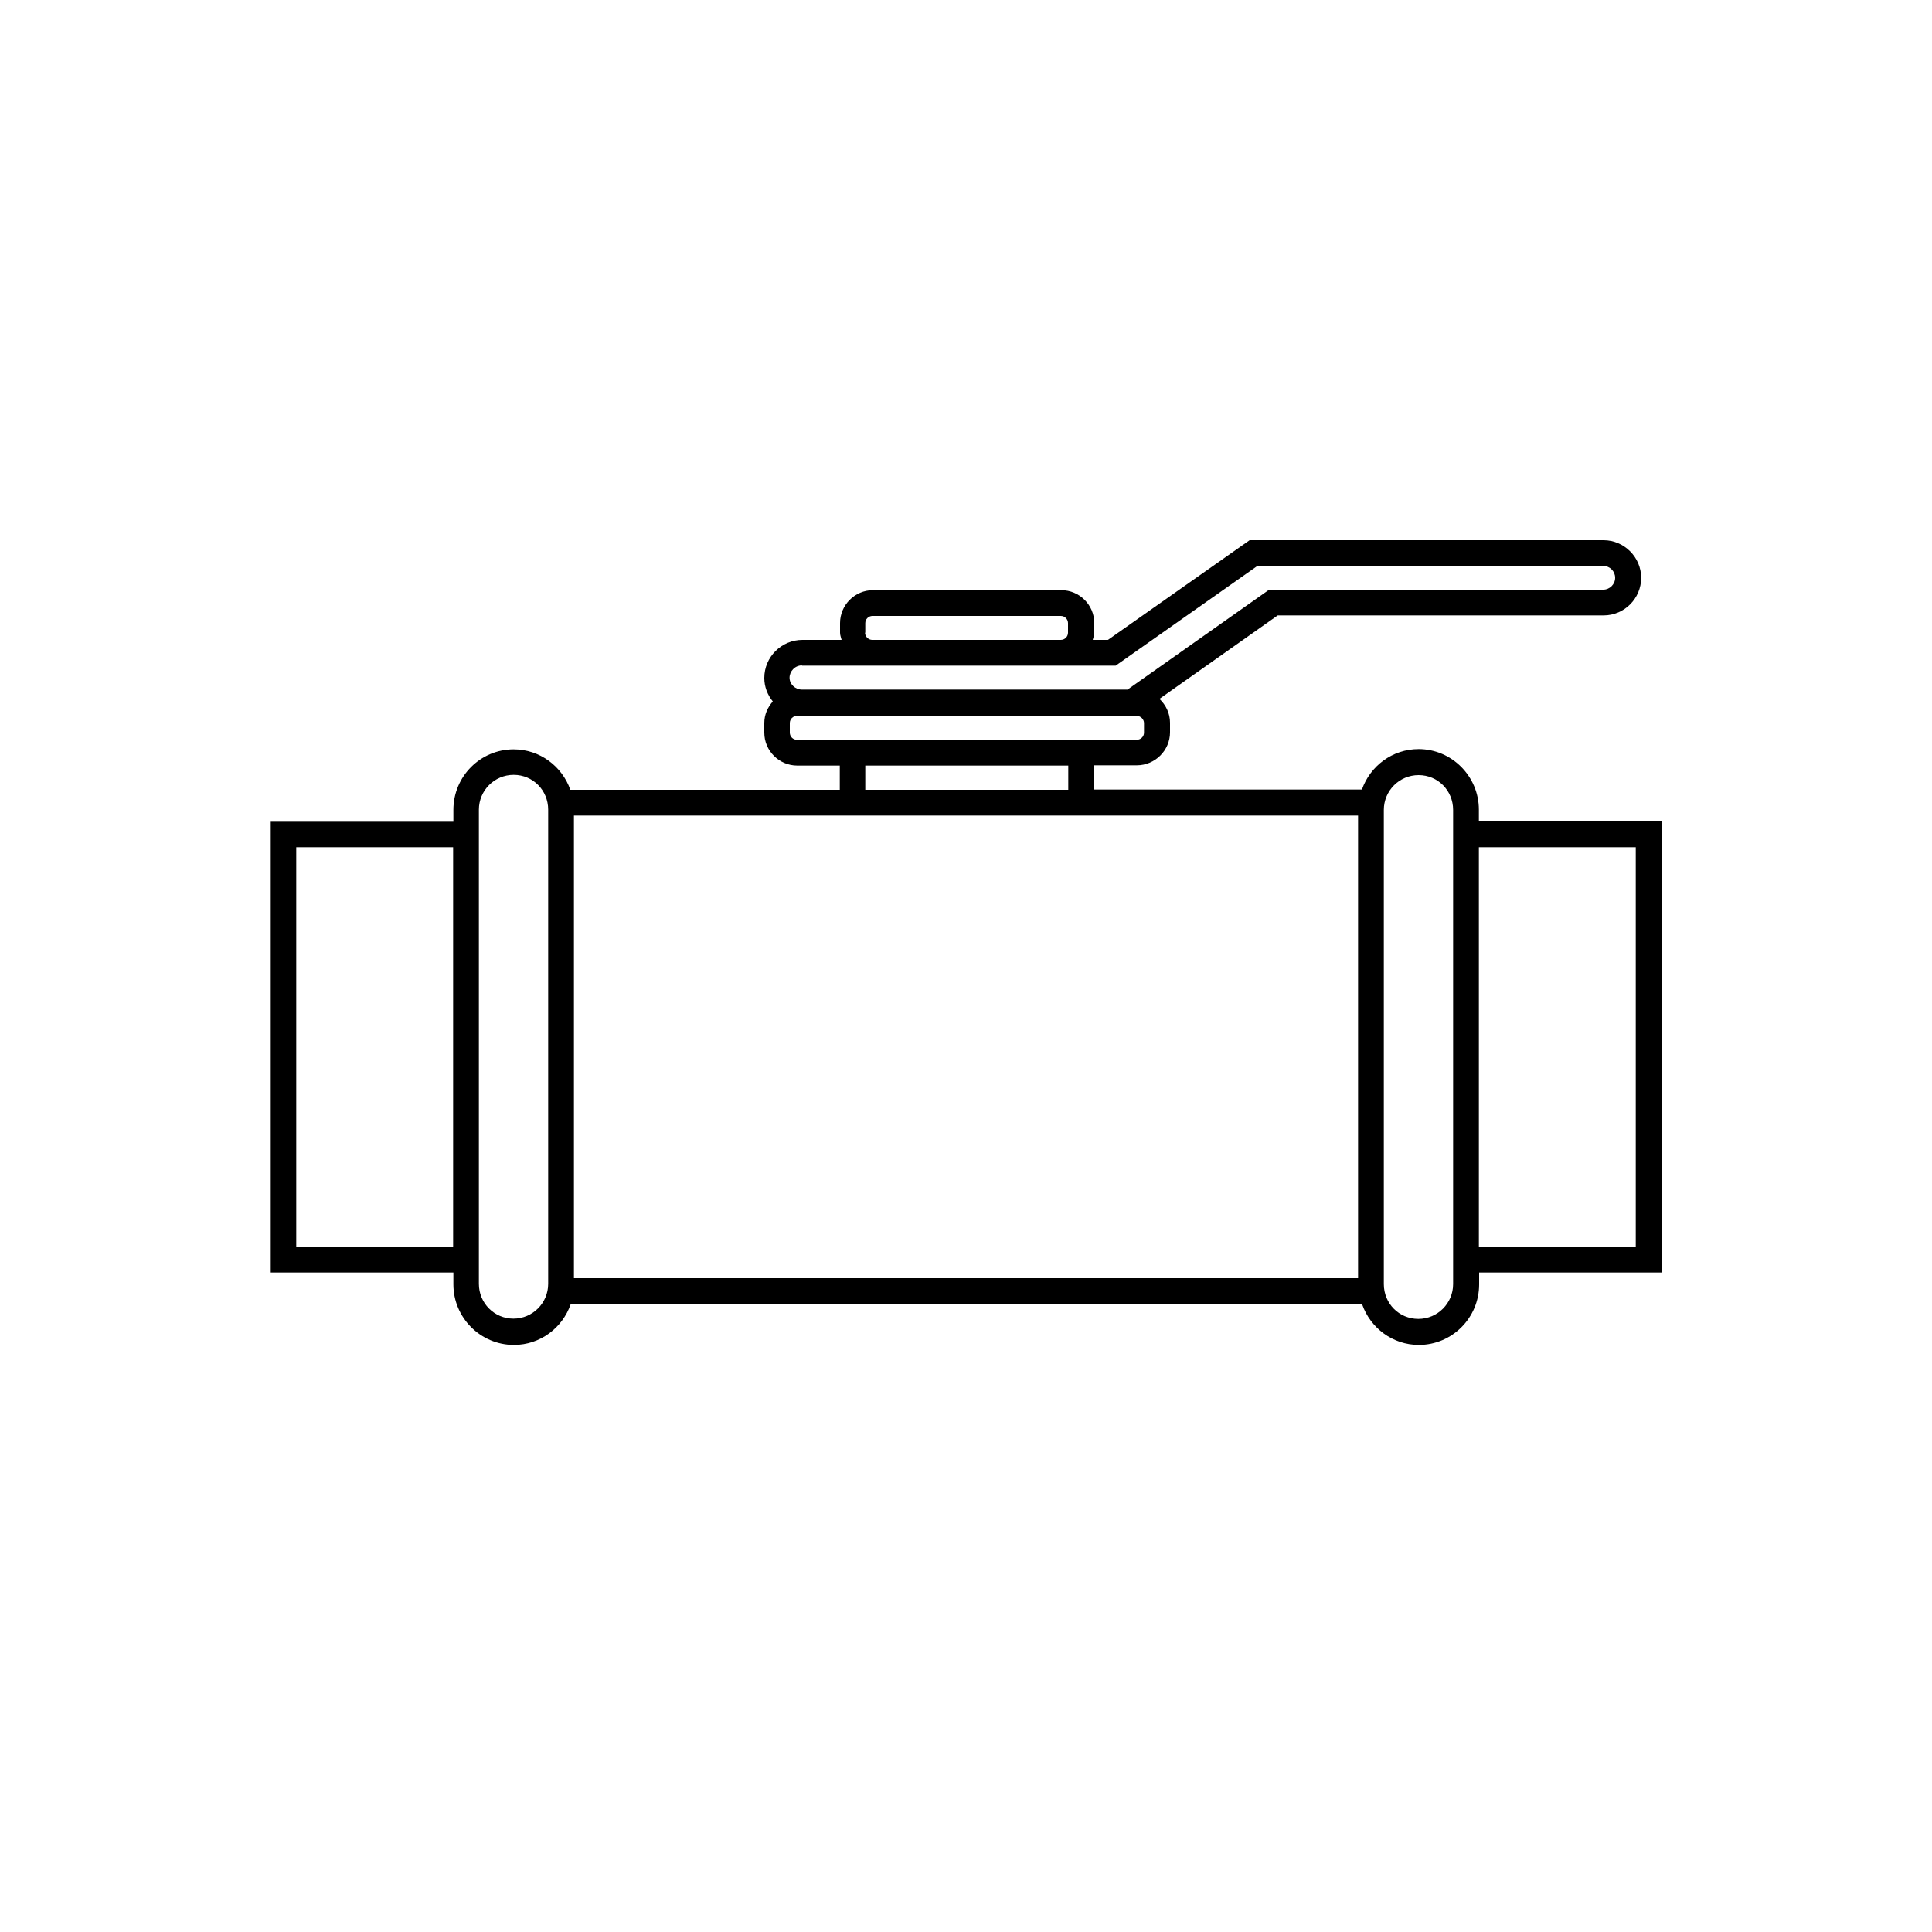
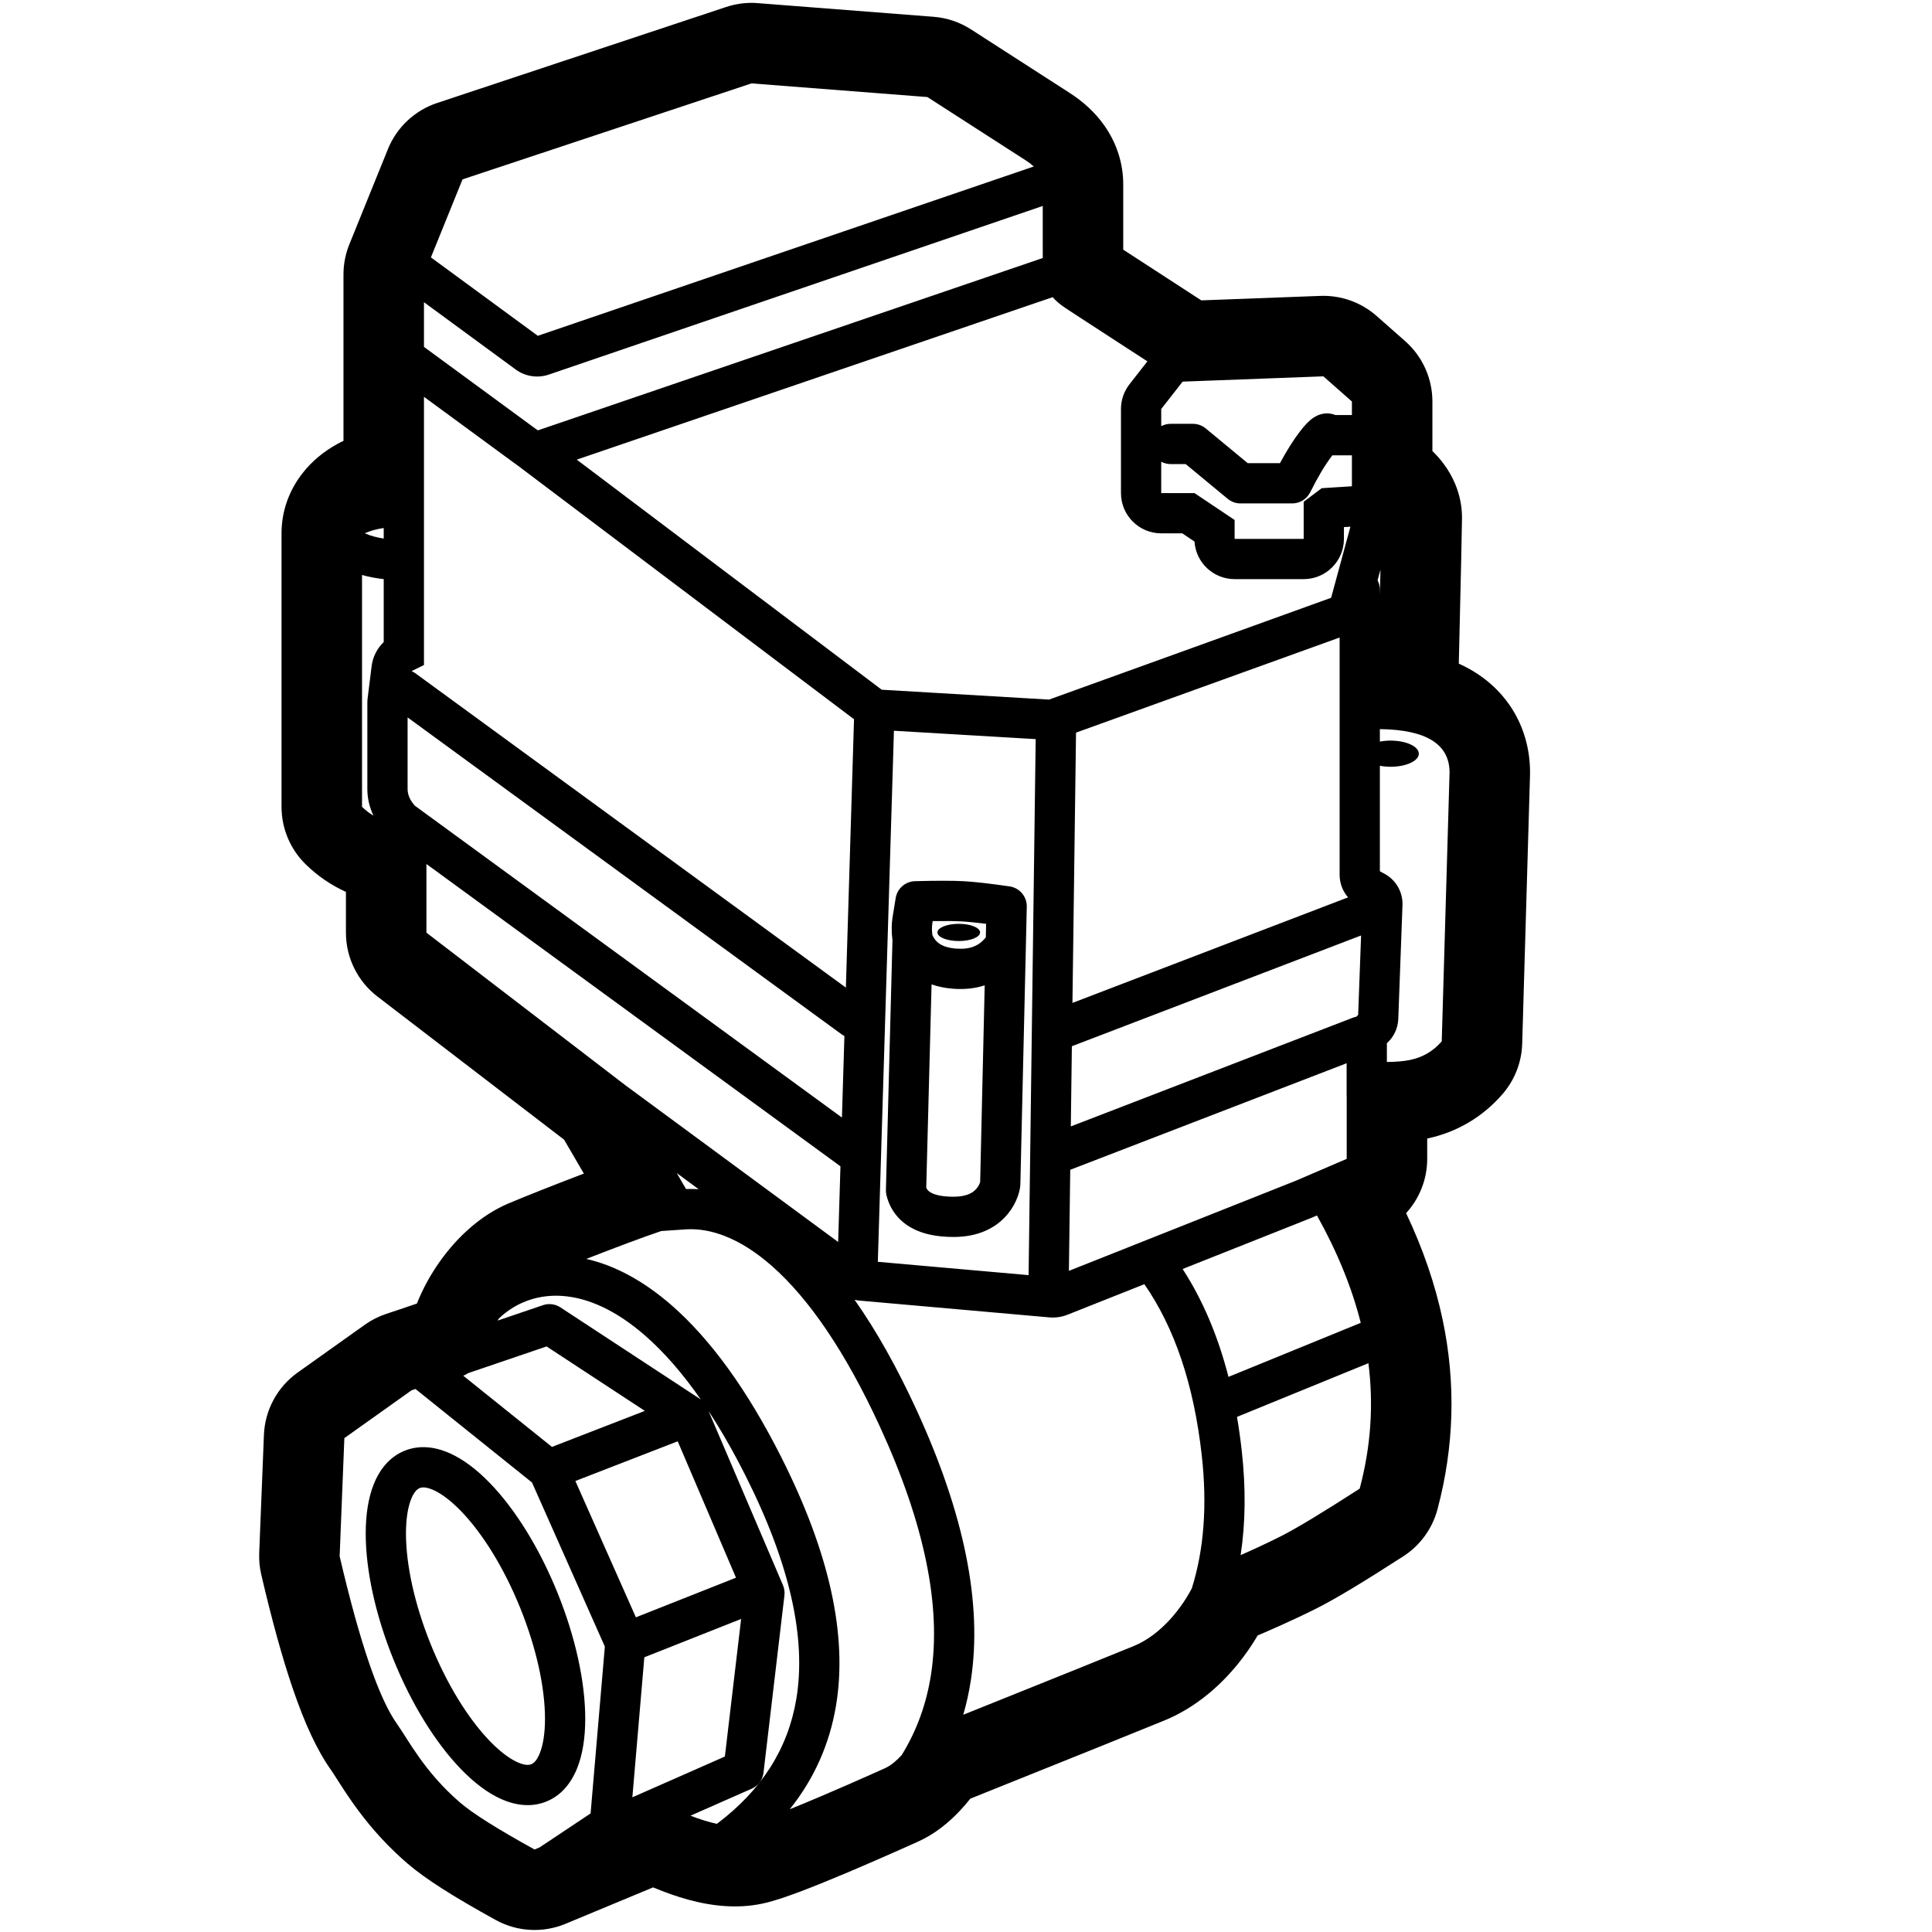
- <svg xmlns="http://www.w3.org/2000/svg" id="fi_13119067" viewBox="0 0 75 75">
-   <path d="m64.5 31.89h-7.09v-.46c0-1.29-1.05-2.35-2.34-2.35-1.02 0-1.88.66-2.2 1.57h-10.39v-.94h1.65c.71 0 1.29-.58 1.29-1.28v-.37c0-.37-.16-.69-.41-.93l4.59-3.24h12.65c.81 0 1.46-.66 1.46-1.46s-.66-1.46-1.46-1.46h-13.74l-5.5 3.87h-.59c.02-.09.06-.18.06-.28v-.37c0-.71-.58-1.28-1.28-1.28h-7.31c-.71 0-1.28.58-1.28 1.28v.37c0 .1.04.19.06.28h-1.52c-.81 0-1.48.66-1.48 1.48 0 .35.13.66.33.91-.2.23-.33.51-.33.84v.37c0 .71.58 1.28 1.28 1.28h1.65v.94h-10.46c-.32-.91-1.18-1.57-2.2-1.57-1.29 0-2.34 1.05-2.34 2.35v.46h-7.09v17.5h7.09v.46c0 1.29 1.05 2.35 2.35 2.35 1.02 0 1.88-.66 2.2-1.57h30.73c.32.91 1.18 1.57 2.2 1.57 1.29 0 2.34-1.05 2.34-2.35v-.46h7.09v-17.5zm-30.91-7.33v-.37c0-.16.13-.28.28-.28h7.31c.16 0 .28.13.28.28v.37c0 .15-.12.28-.28.28h-7.32c-.15 0-.28-.13-.28-.28zm-2.46 1.28h12.18l5.5-3.87h13.43c.26 0 .46.21.46.46s-.21.46-.46.46h-12.97l-5.5 3.88h-12.64c-.26 0-.48-.21-.48-.46s.21-.48.48-.48zm-.19 2.88c-.16 0-.28-.13-.28-.28v-.37c0-.16.13-.28.28-.28h13.18c.16 0 .29.13.29.28v.37c0 .16-.13.28-.29.28zm2.65 1h7.88v.94h-7.88zm-22.09 18.67v-15.5h6.09v15.5zm8.43 2.8c-.74 0-1.34-.6-1.34-1.35v-18.41c0-.74.6-1.35 1.35-1.35s1.34.6 1.34 1.35v18.41c0 .74-.6 1.35-1.35 1.35zm2.35-19.53h30.44v17.96h-30.44zm34.13 18.19c0 .74-.6 1.35-1.35 1.35s-1.34-.6-1.34-1.35v-18.41c0-.74.6-1.35 1.35-1.35s1.34.6 1.34 1.35zm7.09-1.46h-6.09v-15.5h6.09z" fill="rgb(0,0,0)" />
+ <svg xmlns="http://www.w3.org/2000/svg" height="960" viewBox="0 0 960 960" width="960">
+   <path d="m376.523 1.555 87.391 6.79c6.607.513 12.984 2.66 18.556 6.248l48.988 31.542.021.014c6.835 4.407 12.69 9.705 17.313 16.294 5.981 8.523 9.339 18.55 9.339 29.192v32.423c7.377 4.807 20.349 13.233 38.789 25.193l57.556-2.161 1.597-.06c10.253-.385 20.262 3.185 27.957 9.971l1.199 1.057 11.627 10.253 1.354 1.194c8.611 7.593 13.543 18.52 13.543 30.001v24.598c2.004 1.951 3.854 4.04 5.568 6.339 2.301 3.086 4.28 6.462 5.84 10.258 2.098 5.107 3.302 10.673 3.302 16.596 0 3.57-.518 27.047-1.596 72.481 2.361 1.041 4.642 2.224 6.85 3.541 18.224 10.871 28.557 29.369 28.557 50.551 0 .388 0 .776-.017 1.163l-3.885 133.558c-.267 9.162-3.671 17.954-9.644 24.905-9.859 11.474-22.776 19.114-37.558 22.234v10.101c0 10.187-3.865 19.751-10.483 26.972 8.408 17.724 14.468 35.432 18.189 53.128 6.592 31.35 5.71 62.879-2.608 94.076-2.561 9.605-8.606 17.912-16.958 23.303-19.607 12.655-33.636 21.121-42.991 25.828-6.089 3.063-12.011 5.855-18.297 8.669-2.352 1.053-4.635 2.056-7.376 3.247-.255.111-2.123.92-3.732 1.618-2.779 4.745-6.049 9.482-9.635 13.919-4.472 5.531-9.453 10.642-14.942 15.151-6.609 5.429-13.838 9.896-21.717 13.138-10.681 4.395-42.751 17.313-96.459 38.857-1.816 2.272-3.656 4.388-5.533 6.361-2.762 2.904-5.633 5.531-8.677 7.873-3.683 2.834-7.604 5.243-11.854 7.149-.051.023-1.361.611-1.865.837-.923.414-1.806.809-2.735 1.224-2.465 1.102-4.967 2.214-7.578 3.368-7.012 3.099-13.924 6.105-20.588 8.936-1.363.579-2.706 1.147-4.029 1.703-16.938 7.121-29.206 11.825-37.671 14.043-6.826 1.788-13.855 2.356-21.048 1.911-6.03-.373-12.163-1.457-18.477-3.171-5.62-1.526-11.46-3.572-17.572-6.143l-43.556 18.107c-11.244 4.674-24.006 3.972-34.669-1.908-20.76-11.447-34.904-20.359-43.849-28.074-.999-.861-1.982-1.731-2.952-2.61-9.524-8.628-17.28-17.659-24.362-27.701-2.364-3.352-4.278-6.252-6.992-10.499-2.598-4.065-2.997-4.68-3.589-5.515-7.134-10.068-13.184-23.314-19.056-40.496-5.222-15.281-10.427-34.151-15.697-56.755-.815-3.497-1.156-7.088-1.013-10.676l2.342-58.703c.494-12.372 6.689-23.818 16.777-30.997l33.389-23.759c3.258-2.318 6.844-4.134 10.641-5.389 5.85-1.933 10.931-3.648 15.206-5.13 2.928-7.355 6.749-14.315 11.279-20.722 9.099-12.87 20.929-23.325 33.993-28.918 6.939-2.971 23.306-9.467 37.688-14.94l-9.818-16.84-92.747-71.13c-9.87-7.57-15.657-19.301-15.658-31.74l-0-20.26c-7.387-3.355-14.103-7.931-19.967-13.665-7.696-7.526-12.034-17.835-12.034-28.599v-135.93c0-11.055 3.794-21.234 10.204-29.555 4.814-6.249 10.83-11.137 17.594-14.851.972-.534 1.961-1.043 2.982-1.502l-0-82.664c-0-5.148.994-10.248 2.927-15.02l19.156-47.281c4.401-10.862 13.343-19.247 24.465-22.941l143.601-47.695c5.056-1.679 10.395-2.331 15.707-1.919zm-172.026 689.28-33.389 23.759-2.342 58.703c9.978 42.8 19.456 70.536 28.435 83.207 5.873 8.288 13.676 23.888 31.383 39.16 6.242 5.384 18.588 13.163 37.039 23.336l2.496-1.04 25.342-16.878 7.085-82.898-36.197-81.538-57.889-46.461c-.645.214-1.3.431-1.963.65zm147.581 10.298 36.967 86.528c.687 1.607.94 3.366.735 5.101l-10.381 87.903c-.032.318-.08.634-.143.946-.005.022-.009.044-.014.066-.008.04-.017.081-.026.121-.304 1.397-.894 2.671-1.699 3.769-.848 1.16-1.955 2.151-3.285 2.873-.266.146-.539.279-.818.4l-30.315 13.363c4.782 1.86 9.157 3.21 13.123 4.049 22.317-16.805 35.325-37.375 39.448-61.954 5.089-30.335-3.222-67.46-25.364-111.318-5.872-11.631-11.87-22.105-17.961-31.439zm-11.29-90.269c-4.844.309-8.922.587-12.226.832-9.352 3.145-24.288 8.796-37.248 13.857 14.188 3.209 28.56 10.921 42.556 23.17 19.118 16.732 37.369 41.726 54.291 75.245 23.901 47.343 33.122 88.538 27.234 123.64-3.217 19.175-10.906 36.327-22.954 51.389 18.899-7.601 42.196-18.089 47.284-20.372 2.578-1.156 5.342-3.32 8.293-6.492 7.516-12.14 12.374-25.555 14.629-40.292 5.154-33.689-3.229-74.747-25.497-123.11-17.063-37.057-35.185-63.418-53.498-79.571-7.959-7.02-15.801-11.962-23.394-14.946-6.801-2.673-13.321-3.743-19.471-3.35zm-117.141 111.322c6.602 2.975 13.285 8.025 19.844 14.808 12.69 13.124 24.651 32.479 33.567 54.547 8.916 22.067 13.757 44.299 13.745 62.555-.006 9.436-1.306 17.711-3.988 24.437-3.163 7.933-8.296 13.8-15.34 16.646s-14.812 2.191-22.598-1.318c-6.602-2.975-13.285-8.025-19.844-14.808-12.69-13.124-24.651-32.479-33.567-54.547-8.916-22.067-13.757-44.299-13.745-62.555.006-9.436 1.306-17.711 3.988-24.437 3.163-7.933 8.296-13.8 15.34-16.646 7.045-2.846 14.812-2.191 22.598 1.318zm144.614 82.265-48.096 19.043-5.947 69.582 45.97-20.264zm-159.72-65.039c-1.496.605-2.971 2.291-4.255 5.51-1.645 4.125-2.561 9.957-2.565 17.042-.01 15.514 4.287 35.243 12.289 55.05 8.003 19.807 18.617 36.984 29.401 48.136 4.925 5.093 9.635 8.652 13.684 10.477 3.16 1.424 5.392 1.612 6.889 1.008s2.971-2.291 4.255-5.51c1.645-4.125 2.561-9.957 2.565-17.042.01-15.514-4.287-35.243-12.289-55.05-8.003-19.807-18.617-36.984-29.401-48.136-4.925-5.093-9.635-8.652-13.684-10.477-3.16-1.424-5.392-1.612-6.889-1.008zm360.087-101.302-38.14 15.151c-2.902 1.153-6.034 1.61-9.145 1.335l-94.12-8.325c-.868-.077-1.726-.21-2.571-.397 10.608 15.049 20.86 33.194 30.668 54.494 23.774 51.631 32.923 96.443 27.101 134.499-.903 5.904-2.166 11.635-3.784 17.189 46.75-18.761 75.005-30.149 84.765-34.165 13.869-5.706 24.055-19.456 28.816-28.686 6.046-19.26 7.704-41.269 4.922-66.135-3.916-34.998-13.463-63.275-28.511-84.959zm-231.871 78.066-50.858 19.723 30.074 67.745 49.738-19.693zm343.203-38.815-65.311 26.683c.933 5.448 1.722 11.048 2.365 16.801 2.073 18.53 1.895 35.835-.55 51.882 5.724-2.52 12.413-5.564 19.878-9.32 7.717-3.883 20.809-11.784 39.277-23.703 5.537-20.767 6.984-41.548 4.34-62.343zm-408.36-8.32-39.034 13.281c-.732.522-1.533.947-2.383 1.258l44.081 35.379 46.155-17.899zm-21.34-15.983c-.841.693-1.65 1.416-2.426 2.167-.179.316-.357.635-.533.956l22.48-7.646c2.917-.992 6.129-.585 8.705 1.105l69.085 45.311c.218.14.431.289.639.447-9.021-12.978-18.226-23.499-27.509-31.624-14.432-12.631-28.534-19.011-41.546-19.845-10.999-.705-21.004 2.631-28.895 9.13zm404.132-49.103-2.557 1.099c-.171.073-.342.144-.515.213l-63.677 25.291c9.969 15.371 17.553 33.249 22.782 53.606l65.725-26.852c-4.406-17.486-11.659-35.272-21.758-53.357zm-210.201-240.847-8.004 263.876 74.915 6.627 3.523-266.345zm224.942 165.208-137.337 52.944-.665 50.225 112.807-44.805 25.235-10.847-0-30.626c-.026-.291-.039-.586-.039-.884zm-457.242-98.999v7.919l.001 26.2 98.995 75.921 105.589 77.776 1.141-37.6zm266.966 8.55c5.403.297 12.964 1.156 22.78 2.577 5.006.724 8.683 5.073 8.565 10.13-2.068 88.775-3.183 137.038-3.183 137.633 0 1.813-.524 4.16-1.37 6.469-1.072 2.927-2.662 5.82-4.848 8.492-5.918 7.233-15.03 11.475-26.953 11.475-8.338 0-15.313-1.417-20.917-4.513-6.361-3.514-10.641-9.061-12.421-16.1-.224-.886-.326-1.799-.302-2.713l3.252-124.151c-.554-4.191-.506-8.236.163-12.114.521-3.023.995-5.927 1.42-8.711.731-4.785 4.784-8.359 9.622-8.486 10.786-.284 18.812-.284 24.192.012zm-15.967 51.267-2.645 101.03c.461 1.075 1.182 1.811 2.358 2.461 2.277 1.258 6.022 2.019 11.245 2.019 3.361 0 5.97-.543 7.981-1.48 1.485-.691 2.613-1.585 3.493-2.661.696-.851 1.211-1.788 1.547-2.706.069-.189.125-.362.167-.51.112-5.41.837-36.843 2.252-97.674-4.758 1.544-10.011 2.112-15.669 1.687-3.875-.291-7.463-1.017-10.729-2.167zm-126.621 93.76 4.629 7.939c2.074-.084 4.159-.059 6.252.075zm340.048-118.061-143.709 55.034-.528 39.848 139.974-53.959c.606-.233 1.22-.404 1.836-.515.265-.276.54-.543.826-.802l.144-.13zm-473.786-108.35.001 35.554c0 2.89 1.223 5.68 3.668 8.368.078.052.153.106.229.161l211.923 154.739 1.229-40.533c-.527-.257-1.039-.563-1.528-.921zm483.121 5.808-.001 6.202c1.649-.317 3.456-.492 5.351-.492 7.732 0 14 2.91 14 6.5s-6.268 6.5-14 6.5c-1.895 0-3.703-.175-5.351-.492l0 52.413 2.382 1.298c5.663 3.086 9.093 9.11 8.854 15.555l-2.088 56.534c-.169 4.577-2.177 8.891-5.57 11.967l-.095.086.001 9.333c4.545-.054 8.281-.37 11.208-.947 6.456-1.274 11.806-4.381 16.049-9.32l3.885-133.558c0-14.086-11.542-21.28-34.625-21.581zm-20.001-45.513-130.98 47.265-1.778 134.299 136.959-52.449c-2.665-3.05-4.201-7.007-4.201-11.189zm-454.982-119.61.002 55.124-.001 78.154-6.153 3.022c.663.289 1.304.654 1.912 1.098l213.881 156.169 4.046-133.349-167.254-126.187c-.291-.189-.578-.386-.859-.593zm252.794 260.515c-.042.252-.086.51-.131.769-.319 1.851-.342 3.9-.042 6.17.901 1.99 2.094 3.395 3.675 4.418 1.912 1.238 4.588 2.05 8.153 2.318 6.8.511 11.326-1.289 14.726-5.593.05-2.207.102-4.446.155-6.717-5.08-.639-9.163-1.041-12.241-1.21-3.343-.184-8.113-.237-14.296-.154zm12.938 1.362c5.854 0 10.6 1.914 10.6 4.274s-4.746 4.274-10.6 4.274c-5.854 0-10.6-1.914-10.6-4.274s4.746-4.274 10.6-4.274zm-296.512-173.34.001 115.207c1.72 1.682 3.612 3.136 5.675 4.363-1.971-4.124-3.033-8.583-3.033-13.239v-42.72c0-.824.051-1.648.153-2.465l1.968-15.839c.575-4.628 2.736-8.84 6.018-11.98l-.001-31.272c-3.795-.409-7.427-1.1-10.78-2.055zm343.18-138.045-236.483 80.728 151.53 114.327 83.137 4.907 140.175-50.583 9.59-35.33-1.742.111-1.485.094v5.85c0 11.046-8.954 20-20 20h-34.314c-10.598 0-19.271-8.243-19.933-18.674l-6.087-4.079h-10.455c-11.046 0-20-8.954-20-20v-41.772c0-4.464 1.494-8.8 4.243-12.317l.849-1.086 8.039-10.287c-.118-.077-.236-.153-.354-.23-.309-.201-.617-.4-.923-.599-.33-.214-.659-.427-.985-.639l-.328-.213-.828-.537c-.169-.11-.338-.219-.507-.329-1.087-.706-2.151-1.396-3.192-2.071-.345-.224-.687-.446-1.026-.666-.437-.284-.869-.564-1.297-.842l-.28-.182c-.226-.146-.45-.292-.673-.437-1.02-.662-2.015-1.308-2.985-1.938l-.695-.451-.096-.062c-.126-.082-.252-.163-.377-.245-.214-.139-.427-.277-.639-.415-.349-.227-.694-.451-1.037-.673-.726-.471-1.436-.932-2.131-1.384-.317-.206-.631-.41-.942-.612-.495-.321-.981-.637-1.459-.948-2.995-1.945-5.666-3.682-8.013-5.209-.215-.14-.428-.278-.638-.415-.324-.211-.641-.417-.953-.62-1.123-.731-2.161-1.406-3.114-2.028-3.536-2.304-5.911-3.857-7.124-4.659-2.77-1.831-4.874-3.598-6.47-5.491zm162.876 135.406-1.437 5.297c.73 1.388 1.143 2.969 1.143 4.647l0 2.964c.109-4.733.207-9.035.295-12.907zm-23.889-56.82c-.106.135-.215.276-.327.423-3.282 4.293-6.873 10.292-10.708 17.955-1.695 3.386-5.156 5.525-8.943 5.525h-25.677c-2.326 0-4.58-.811-6.372-2.293l-20.873-17.259h-7.46c-1.697 0-3.295-.423-4.695-1.168l-0 15.585h16.537l19.939 13.362-0 9.392h14.314 20v-18.431l8.95-6.758 10.37-.659.898-.057 3.746-.238-0-15.379zm-471.388 36.119c-3.454.519-6.53 1.355-8.962 2.426-.144.064-.285.127-.42.191.135.064.275.127.42.191 2.432 1.071 5.508 1.908 8.962 2.426zm466.908-75.364-1.597.06-66.478 2.496-1.857.07-1.144 1.464-8.65 11.065-.849 1.086 0 8.523c1.4-.746 2.998-1.168 4.695-1.168h11.058c2.326 0 4.58.811 6.372 2.293l20.873 17.259h16.009c3.345-6.216 6.611-11.414 9.831-15.626 2.483-3.249 4.58-5.489 6.844-6.989.963-.638 1.983-1.161 3.125-1.54 1.703-.565 3.545-.763 5.484-.423.795.14 1.563.365 2.29.675l8.174-.001 0-6.74-1.354-1.194-11.627-10.253zm-139.443-84.657-245.427 83.783c-5.57 1.901-11.718.96-16.463-2.522l-45.574-33.438v22.195l55.72 40.88c.311.18.615.378.911.595l250.851-85.632c-.013-.962-.017-1.964-.017-3.011zm-144.706-60.909-143.601 47.695-15.706 38.763 53.114 38.969 246.445-84.131c-1.091-1.016-2.381-2.004-3.873-2.966l-48.988-31.542z" />
</svg>
